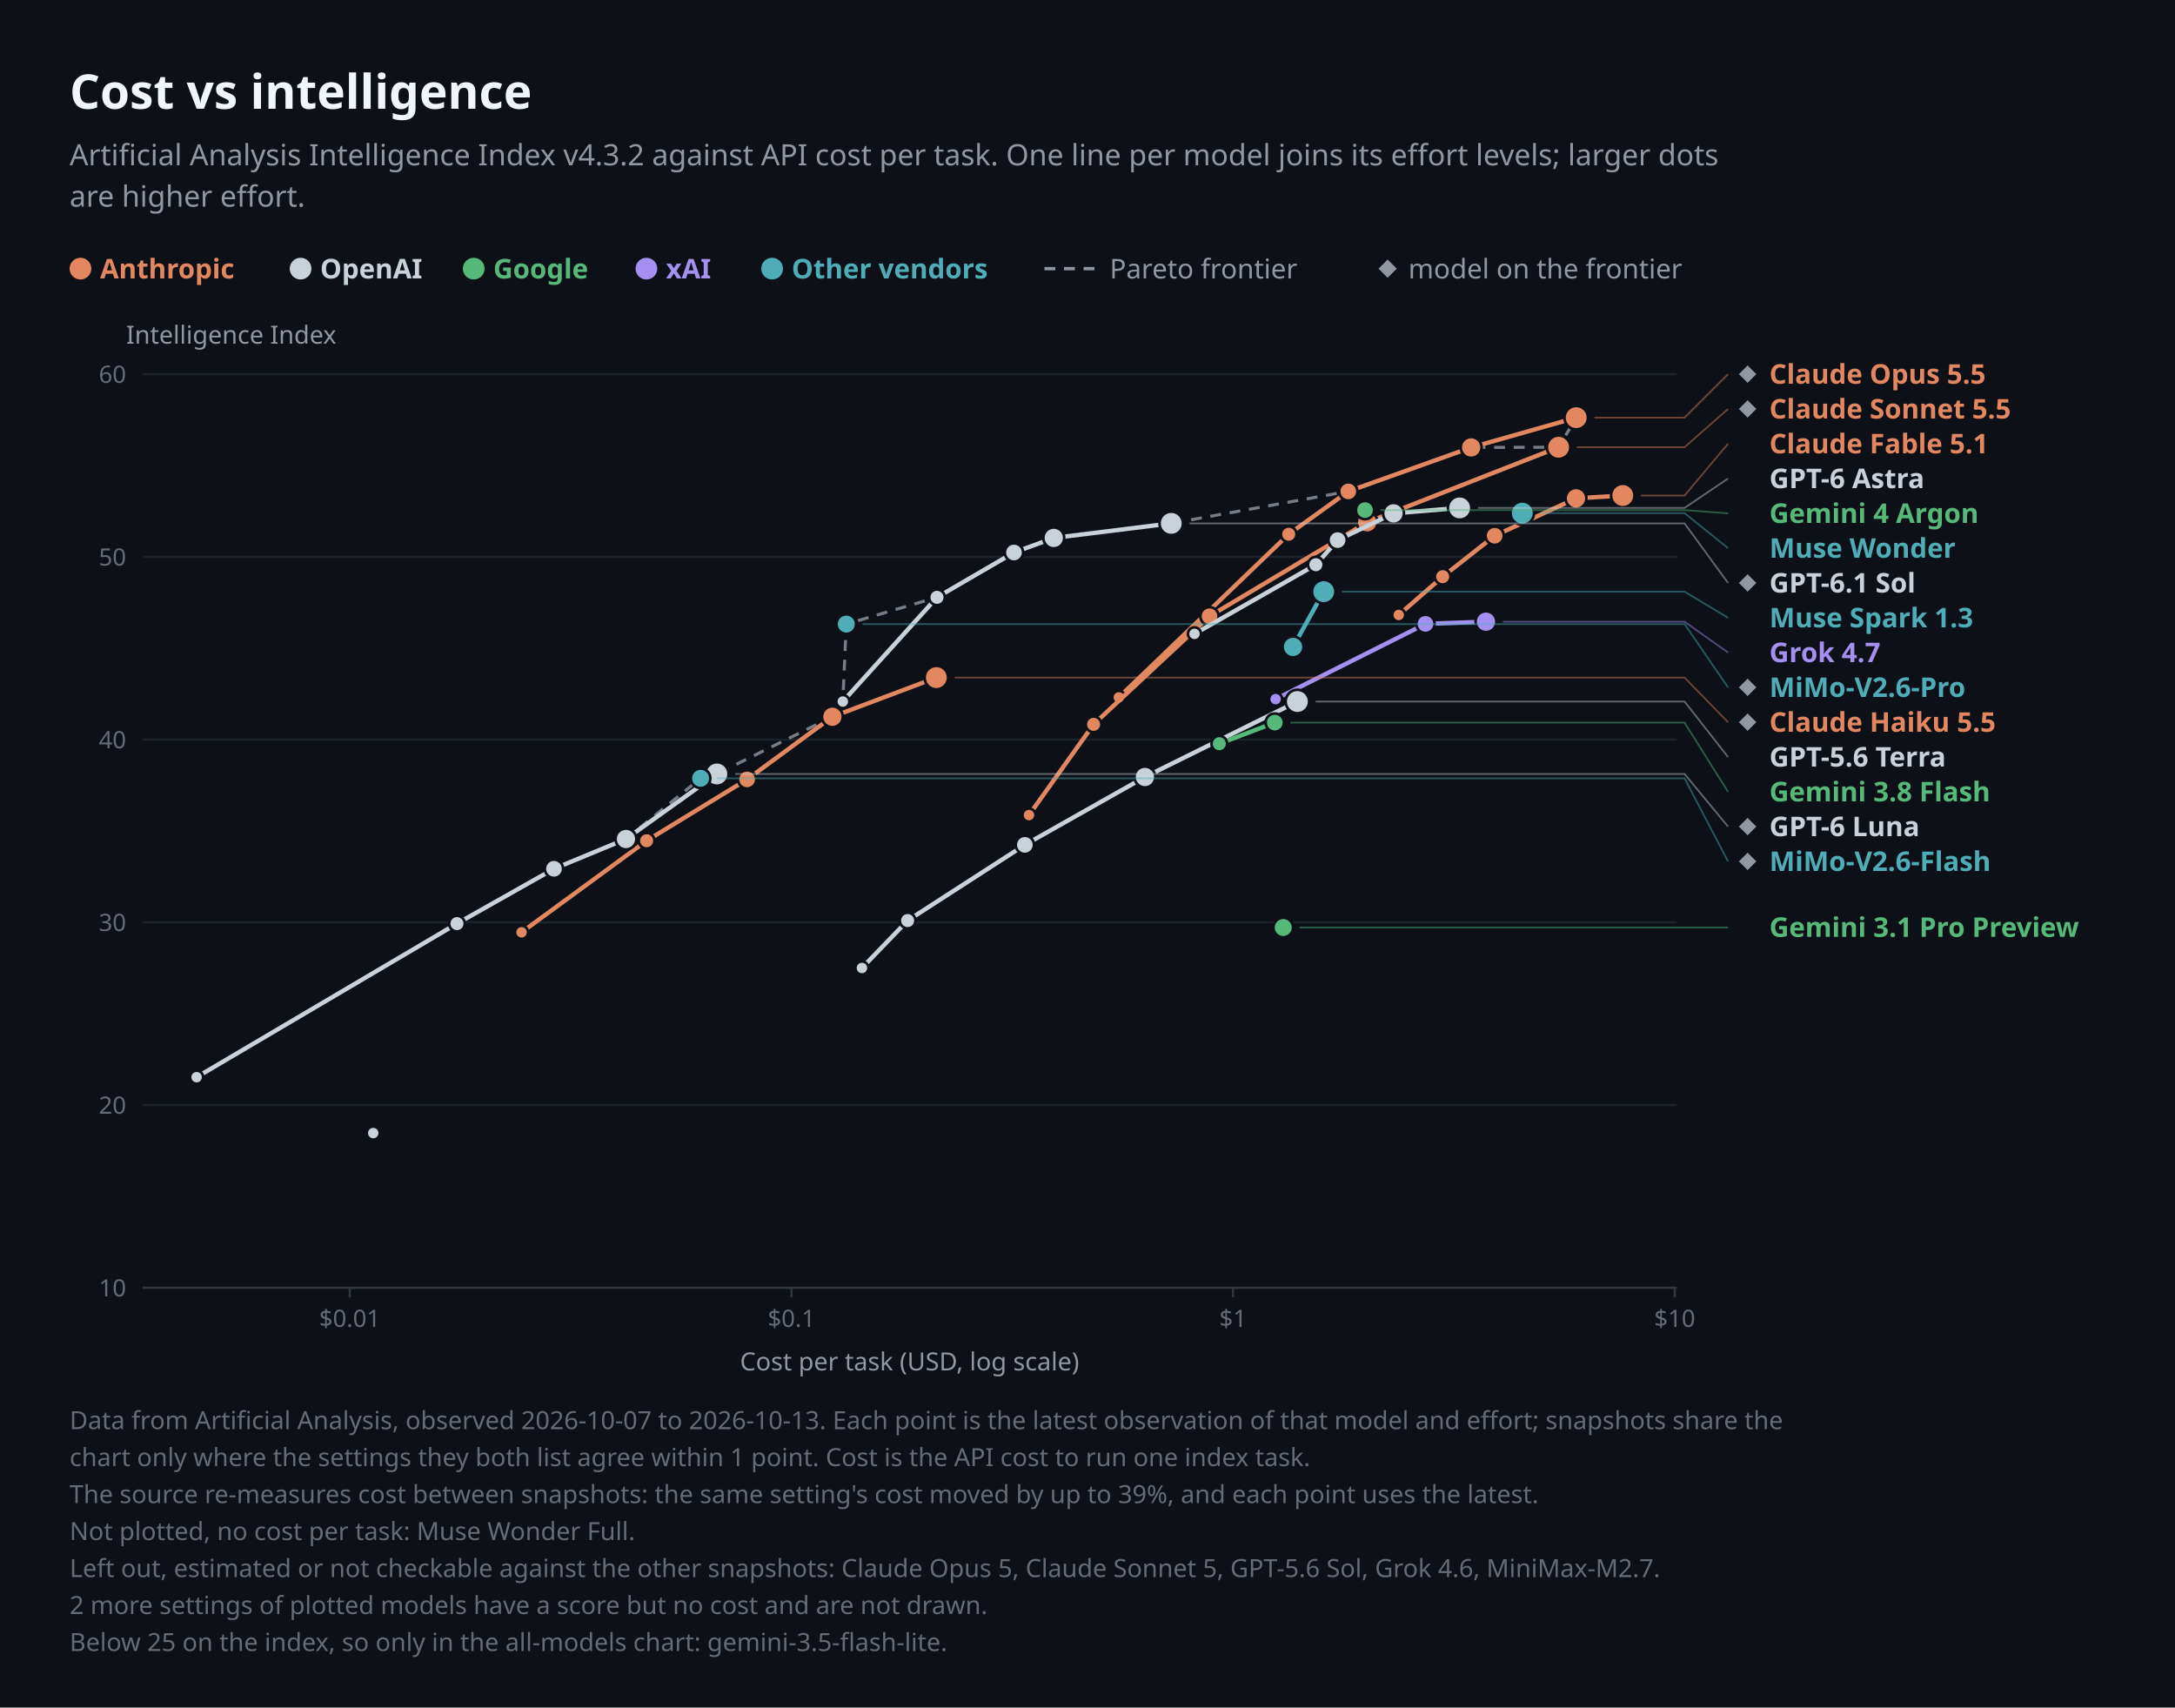
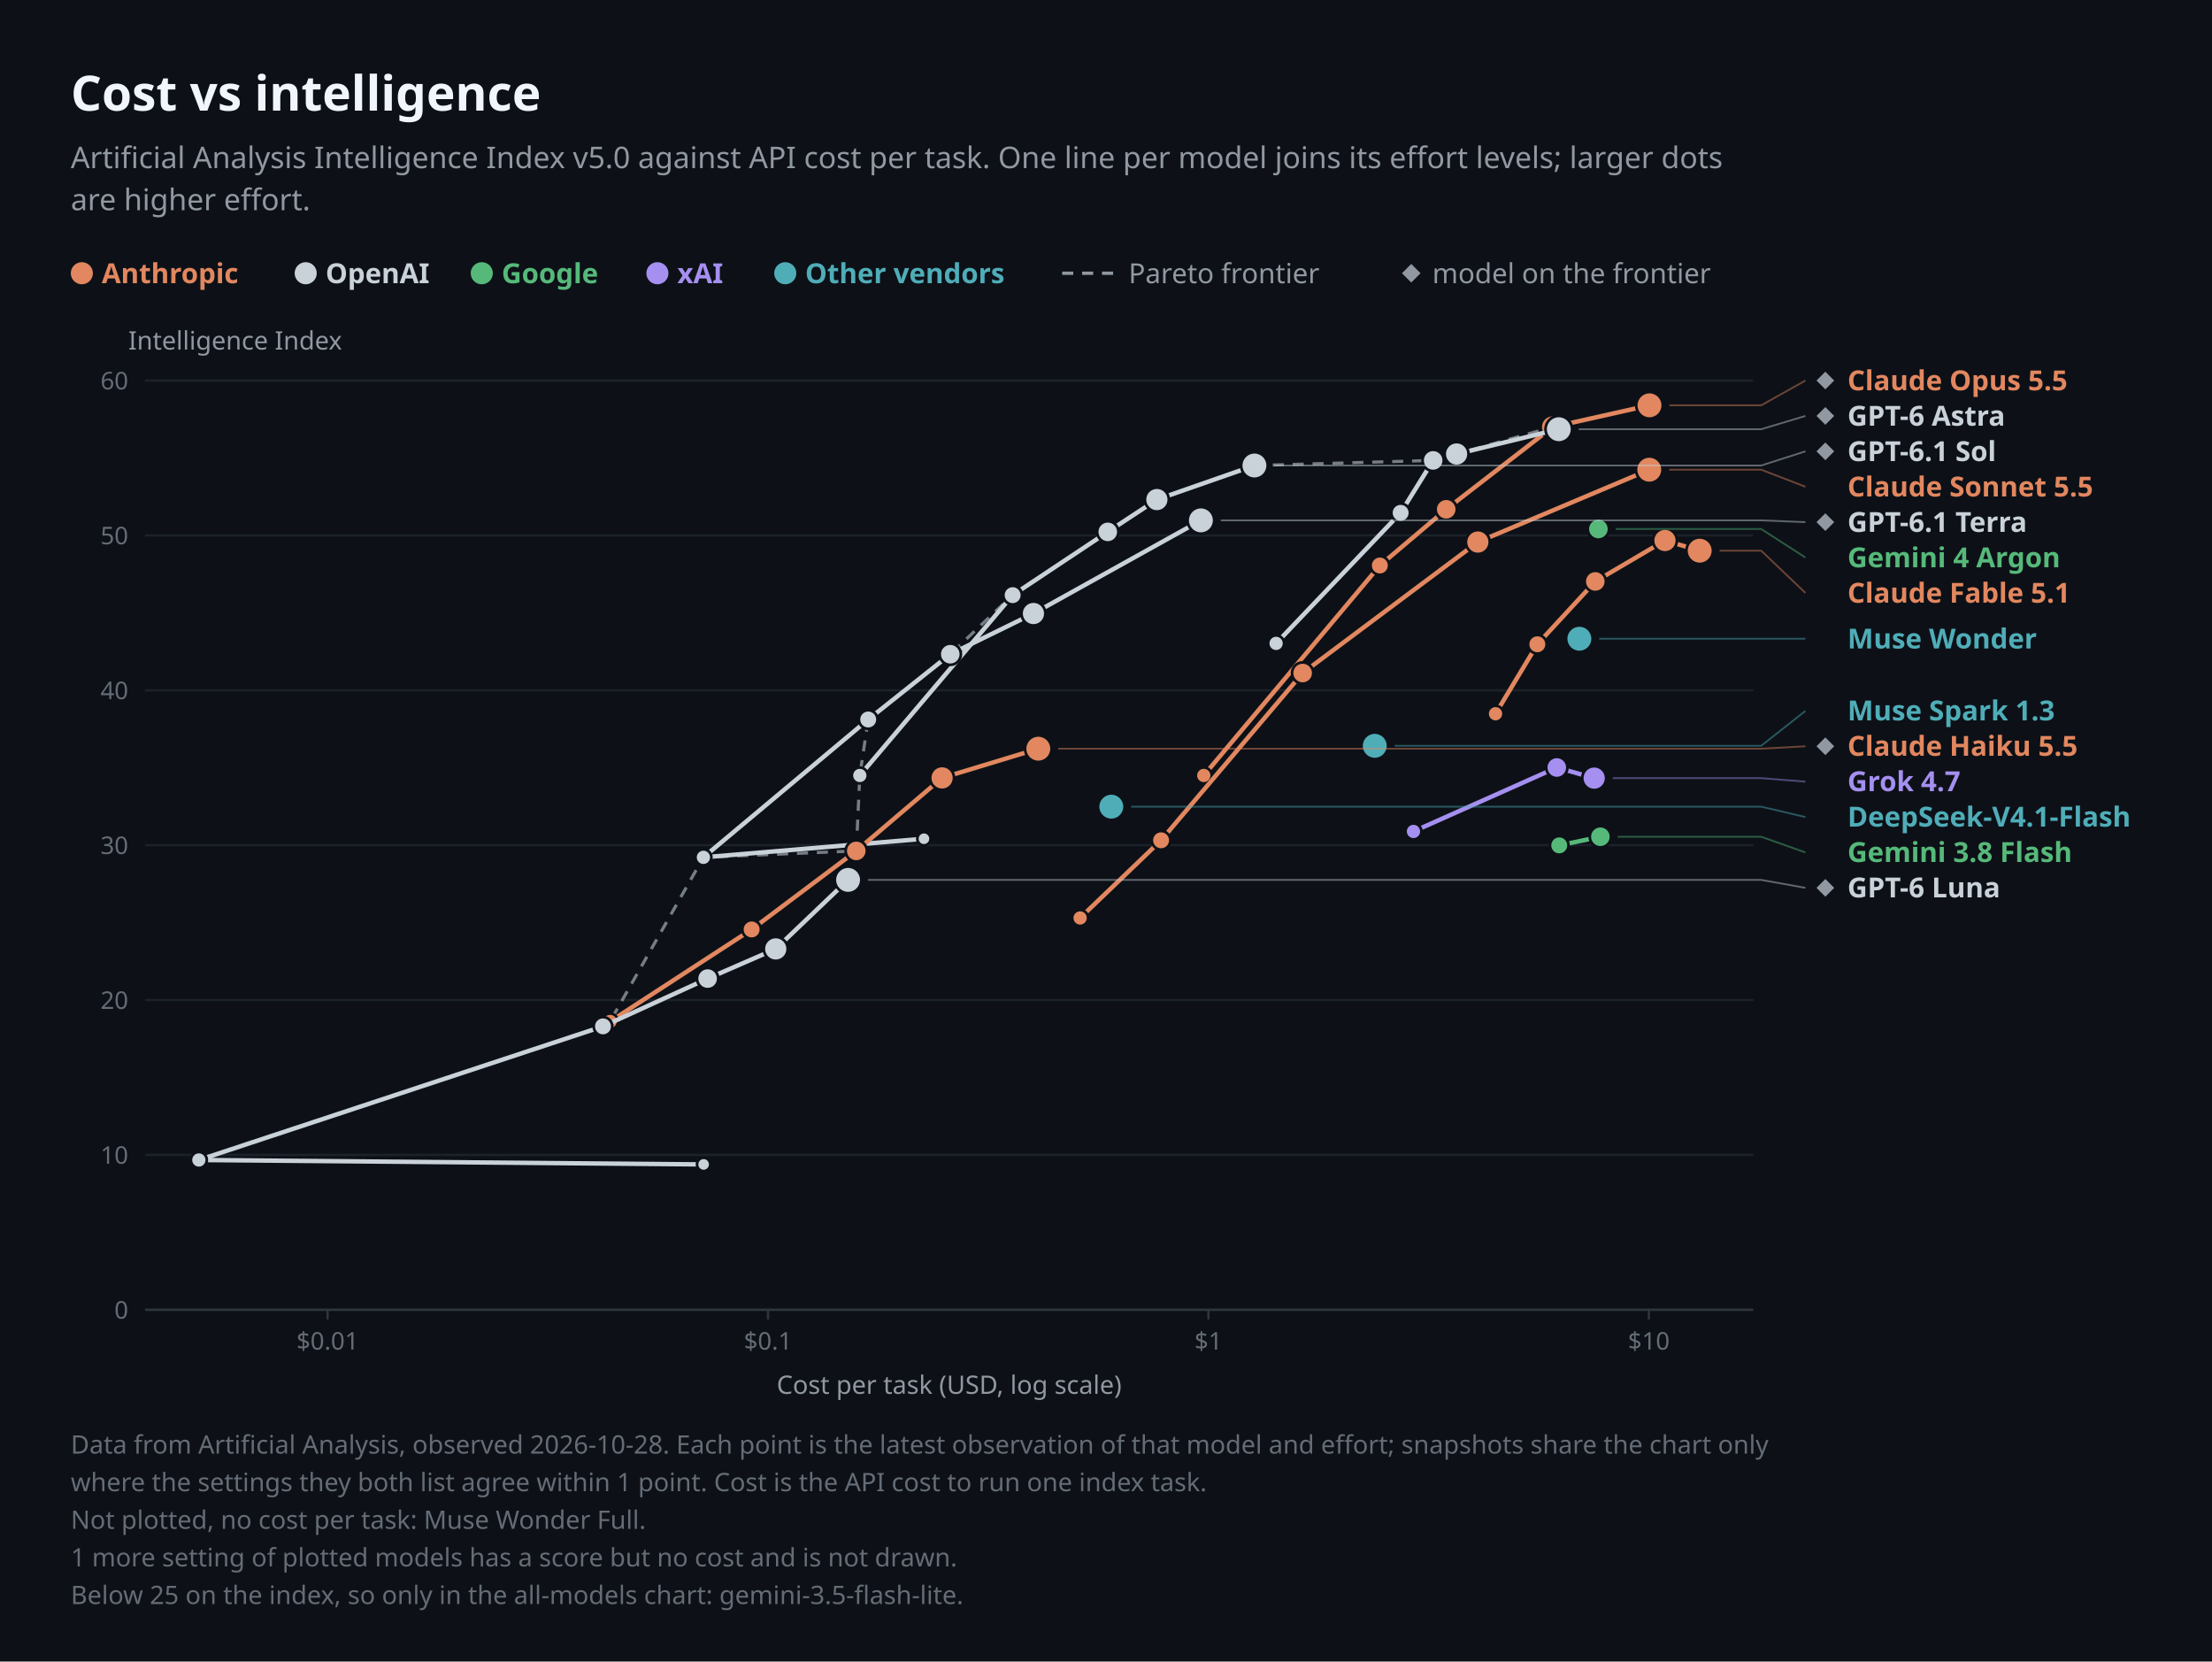
- <svg xmlns="http://www.w3.org/2000/svg" width="1000" height="785" viewBox="0 0 1000 785" font-family="-apple-system, BlinkMacSystemFont, 'Segoe UI', 'Noto Sans', Helvetica, Arial, sans-serif" role="img">
+ <svg xmlns="http://www.w3.org/2000/svg" width="1000" height="751" viewBox="0 0 1000 751" font-family="-apple-system, BlinkMacSystemFont, 'Segoe UI', 'Noto Sans', Helvetica, Arial, sans-serif" role="img">
  <rect width="100%" height="100%" fill="#0d1117" />
  <text x="32.0" y="50.0" font-size="22.0" font-weight="600" fill="#f0f6fc" text-anchor="start">Cost vs intelligence</text>
-   <text x="32.0" y="76.0" font-size="13.5" font-weight="400" fill="#9198a1" text-anchor="start">Artificial Analysis Intelligence Index v4.3.2 against API cost per task. One line per model joins its effort levels; larger dots</text>
+   <text x="32.0" y="76.0" font-size="13.5" font-weight="400" fill="#9198a1" text-anchor="start">Artificial Analysis Intelligence Index v5.0 against API cost per task. One line per model joins its effort levels; larger dots</text>
  <text x="32.0" y="95.0" font-size="13.5" font-weight="400" fill="#9198a1" text-anchor="start">are higher effort.</text>
  <circle cx="37.0" cy="123.5" r="5.0" fill="#e2875f" />
  <text x="46.0" y="128.0" font-size="12.5" font-weight="600" fill="#e2875f" text-anchor="start">Anthropic</text>
  <circle cx="138.2" cy="123.5" r="5.0" fill="#c9d1d9" />
  <text x="147.2" y="128.0" font-size="12.5" font-weight="600" fill="#c9d1d9" text-anchor="start">OpenAI</text>
  <circle cx="217.8" cy="123.5" r="5.0" fill="#56b97a" />
  <text x="226.8" y="128.0" font-size="12.5" font-weight="600" fill="#56b97a" text-anchor="start">Google</text>
  <circle cx="297.2" cy="123.5" r="5.0" fill="#a58ff0" />
  <text x="306.2" y="128.0" font-size="12.5" font-weight="600" fill="#a58ff0" text-anchor="start">xAI</text>
  <circle cx="355.0" cy="123.5" r="5.0" fill="#4fadb8" />
  <text x="364.0" y="128.0" font-size="12.5" font-weight="600" fill="#4fadb8" text-anchor="start">Other vendors</text>
  <line x1="480.2" y1="123.5" x2="504.2" y2="123.5" stroke="#9198a1" stroke-width="1.5" stroke-dasharray="5 4" />
  <text x="510.2" y="128.0" font-size="12.5" font-weight="400" fill="#9198a1" text-anchor="start">Pareto frontier</text>
  <path d="M638.0,119.3 L642.2,123.5 L638.0,127.7 L633.8,123.5 Z" fill="#9198a1" />
  <text x="647.5" y="128.0" font-size="12.5" font-weight="400" fill="#9198a1" text-anchor="start">model on the frontier</text>
  <text x="58.0" y="158.0" font-size="11.5" font-weight="400" fill="#9198a1" text-anchor="start">Intelligence Index</text>
-   <line x1="66.0" y1="592.0" x2="770.5" y2="592.0" stroke="#1c222a" stroke-width="1" stroke-linecap="round" />
-   <text x="58.0" y="596.0" font-size="11.0" font-weight="400" fill="#656c76" text-anchor="end">10</text>
-   <line x1="66.0" y1="508.0" x2="770.5" y2="508.0" stroke="#1c222a" stroke-width="1" stroke-linecap="round" />
-   <text x="58.0" y="512.0" font-size="11.0" font-weight="400" fill="#656c76" text-anchor="end">20</text>
-   <line x1="66.0" y1="424.0" x2="770.5" y2="424.0" stroke="#1c222a" stroke-width="1" stroke-linecap="round" />
-   <text x="58.0" y="428.0" font-size="11.0" font-weight="400" fill="#656c76" text-anchor="end">30</text>
-   <line x1="66.0" y1="340.0" x2="770.5" y2="340.0" stroke="#1c222a" stroke-width="1" stroke-linecap="round" />
-   <text x="58.0" y="344.0" font-size="11.0" font-weight="400" fill="#656c76" text-anchor="end">40</text>
-   <line x1="66.0" y1="256.0" x2="770.5" y2="256.0" stroke="#1c222a" stroke-width="1" stroke-linecap="round" />
-   <text x="58.0" y="260.0" font-size="11.0" font-weight="400" fill="#656c76" text-anchor="end">50</text>
-   <line x1="66.0" y1="172.0" x2="770.5" y2="172.0" stroke="#1c222a" stroke-width="1" stroke-linecap="round" />
+   <line x1="66.0" y1="592.0" x2="792.2" y2="592.0" stroke="#1c222a" stroke-width="1" stroke-linecap="round" />
+   <text x="58.0" y="596.0" font-size="11.0" font-weight="400" fill="#656c76" text-anchor="end">0</text>
+   <line x1="66.0" y1="522.0" x2="792.2" y2="522.0" stroke="#1c222a" stroke-width="1" stroke-linecap="round" />
+   <text x="58.0" y="526.0" font-size="11.0" font-weight="400" fill="#656c76" text-anchor="end">10</text>
+   <line x1="66.0" y1="452.0" x2="792.2" y2="452.0" stroke="#1c222a" stroke-width="1" stroke-linecap="round" />
+   <text x="58.0" y="456.0" font-size="11.0" font-weight="400" fill="#656c76" text-anchor="end">20</text>
+   <line x1="66.0" y1="382.0" x2="792.2" y2="382.0" stroke="#1c222a" stroke-width="1" stroke-linecap="round" />
+   <text x="58.0" y="386.0" font-size="11.0" font-weight="400" fill="#656c76" text-anchor="end">30</text>
+   <line x1="66.0" y1="312.0" x2="792.2" y2="312.0" stroke="#1c222a" stroke-width="1" stroke-linecap="round" />
+   <text x="58.0" y="316.0" font-size="11.0" font-weight="400" fill="#656c76" text-anchor="end">40</text>
+   <line x1="66.0" y1="242.0" x2="792.2" y2="242.0" stroke="#1c222a" stroke-width="1" stroke-linecap="round" />
+   <text x="58.0" y="246.0" font-size="11.0" font-weight="400" fill="#656c76" text-anchor="end">50</text>
+   <line x1="66.0" y1="172.0" x2="792.2" y2="172.0" stroke="#1c222a" stroke-width="1" stroke-linecap="round" />
  <text x="58.0" y="176.0" font-size="11.0" font-weight="400" fill="#656c76" text-anchor="end">60</text>
-   <line x1="66.0" y1="592.0" x2="770.5" y2="592.0" stroke="#30363d" stroke-width="1" stroke-linecap="round" />
-   <line x1="160.8" y1="592.0" x2="160.8" y2="596.0" stroke="#30363d" stroke-width="1" stroke-linecap="round" />
-   <text x="160.8" y="610.0" font-size="11.0" font-weight="400" fill="#656c76" text-anchor="middle">$0.01</text>
-   <line x1="363.9" y1="592.0" x2="363.9" y2="596.0" stroke="#30363d" stroke-width="1" stroke-linecap="round" />
-   <text x="363.9" y="610.0" font-size="11.0" font-weight="400" fill="#656c76" text-anchor="middle">$0.1</text>
-   <line x1="566.9" y1="592.0" x2="566.9" y2="596.0" stroke="#30363d" stroke-width="1" stroke-linecap="round" />
-   <text x="566.9" y="610.0" font-size="11.0" font-weight="400" fill="#656c76" text-anchor="middle">$1</text>
-   <line x1="770.0" y1="592.0" x2="770.0" y2="596.0" stroke="#30363d" stroke-width="1" stroke-linecap="round" />
-   <text x="770.0" y="610.0" font-size="11.0" font-weight="400" fill="#656c76" text-anchor="middle">$10</text>
-   <text x="418.2" y="630.0" font-size="11.5" font-weight="400" fill="#9198a1" text-anchor="middle">Cost per task (USD, log scale)</text>
-   <path d="M90.4,495.2 L210.1,424.6 L254.7,399.4 L287.8,385.7 L322.1,357.8 L329.6,355.8 L382.7,329.5 L387.5,322.5 L389.1,286.9 L430.8,274.6 L466.2,254.0 L484.5,247.3 L538.5,240.6 L619.9,225.9 L676.4,205.7 L716.6,205.6 L724.7,192.0" fill="none" stroke="#9198a1" stroke-width="1.4" stroke-dasharray="5 4" stroke-opacity="0.8" />
-   <path d="M514.4,320.6 L592.5,245.6 L619.9,225.9 L676.4,205.7 L724.7,192.0" fill="none" stroke="#e2875f" stroke-width="2.0" stroke-linejoin="round" stroke-linecap="round" />
-   <circle cx="514.4" cy="320.6" r="3.0" fill="#e2875f" stroke="#0d1117" stroke-width="1.2" />
-   <circle cx="592.5" cy="245.6" r="3.6" fill="#e2875f" stroke="#0d1117" stroke-width="1.2" />
-   <circle cx="619.9" cy="225.9" r="4.2" fill="#e2875f" stroke="#0d1117" stroke-width="1.2" />
-   <circle cx="676.4" cy="205.7" r="4.8" fill="#e2875f" stroke="#0d1117" stroke-width="1.2" />
-   <circle cx="724.7" cy="192.0" r="5.4" fill="#e2875f" stroke="#0d1117" stroke-width="1.2" />
-   <path d="M473.1,374.7 L502.8,333.0 L556.1,283.3 L628.6,240.1 L716.6,205.6" fill="none" stroke="#e2875f" stroke-width="2.0" stroke-linejoin="round" stroke-linecap="round" />
-   <circle cx="473.1" cy="374.7" r="3.0" fill="#e2875f" stroke="#0d1117" stroke-width="1.2" />
-   <circle cx="502.8" cy="333.0" r="3.6" fill="#e2875f" stroke="#0d1117" stroke-width="1.2" />
-   <circle cx="556.1" cy="283.3" r="4.2" fill="#e2875f" stroke="#0d1117" stroke-width="1.2" />
-   <circle cx="628.6" cy="240.1" r="4.8" fill="#e2875f" stroke="#0d1117" stroke-width="1.2" />
-   <circle cx="716.6" cy="205.6" r="5.4" fill="#e2875f" stroke="#0d1117" stroke-width="1.2" />
-   <path d="M643.1,282.7 L663.3,265.1 L687.2,246.3 L724.6,229.1 L746.1,227.8" fill="none" stroke="#e2875f" stroke-width="2.0" stroke-linejoin="round" stroke-linecap="round" />
-   <circle cx="643.1" cy="282.7" r="3.0" fill="#e2875f" stroke="#0d1117" stroke-width="1.2" />
-   <circle cx="663.3" cy="265.1" r="3.6" fill="#e2875f" stroke="#0d1117" stroke-width="1.2" />
-   <circle cx="687.2" cy="246.3" r="4.2" fill="#e2875f" stroke="#0d1117" stroke-width="1.2" />
-   <circle cx="724.6" cy="229.1" r="4.8" fill="#e2875f" stroke="#0d1117" stroke-width="1.2" />
-   <circle cx="746.1" cy="227.8" r="5.4" fill="#e2875f" stroke="#0d1117" stroke-width="1.2" />
-   <path d="M549.2,291.4 L605.0,259.6 L615.0,248.3 L640.7,236.0 L671.1,233.5" fill="none" stroke="#c9d1d9" stroke-width="2.0" stroke-linejoin="round" stroke-linecap="round" />
-   <circle cx="549.2" cy="291.4" r="3.0" fill="#c9d1d9" stroke="#0d1117" stroke-width="1.2" />
-   <circle cx="605.0" cy="259.6" r="3.6" fill="#c9d1d9" stroke="#0d1117" stroke-width="1.2" />
-   <circle cx="615.0" cy="248.3" r="4.2" fill="#c9d1d9" stroke="#0d1117" stroke-width="1.2" />
-   <circle cx="640.7" cy="236.0" r="4.8" fill="#c9d1d9" stroke="#0d1117" stroke-width="1.2" />
-   <circle cx="671.1" cy="233.5" r="5.4" fill="#c9d1d9" stroke="#0d1117" stroke-width="1.2" />
-   <circle cx="627.6" cy="234.5" r="4.2" fill="#56b97a" stroke="#0d1117" stroke-width="1.2" />
-   <circle cx="699.9" cy="235.9" r="5.4" fill="#4fadb8" stroke="#0d1117" stroke-width="1.2" />
-   <path d="M387.5,322.5 L430.8,274.6 L466.2,254.0 L484.5,247.3 L538.5,240.6" fill="none" stroke="#c9d1d9" stroke-width="2.0" stroke-linejoin="round" stroke-linecap="round" />
-   <circle cx="387.5" cy="322.5" r="3.0" fill="#c9d1d9" stroke="#0d1117" stroke-width="1.2" />
-   <circle cx="430.8" cy="274.6" r="3.6" fill="#c9d1d9" stroke="#0d1117" stroke-width="1.2" />
-   <circle cx="466.2" cy="254.0" r="4.2" fill="#c9d1d9" stroke="#0d1117" stroke-width="1.2" />
-   <circle cx="484.5" cy="247.3" r="4.8" fill="#c9d1d9" stroke="#0d1117" stroke-width="1.2" />
-   <circle cx="538.5" cy="240.6" r="5.4" fill="#c9d1d9" stroke="#0d1117" stroke-width="1.2" />
-   <path d="M594.5,297.4 L608.6,272.0" fill="none" stroke="#4fadb8" stroke-width="2.0" stroke-linejoin="round" stroke-linecap="round" />
-   <circle cx="594.5" cy="297.4" r="4.8" fill="#4fadb8" stroke="#0d1117" stroke-width="1.2" />
-   <circle cx="608.6" cy="272.0" r="5.4" fill="#4fadb8" stroke="#0d1117" stroke-width="1.2" />
-   <path d="M586.5,321.4 L655.4,286.8 L683.2,285.8" fill="none" stroke="#a58ff0" stroke-width="2.0" stroke-linejoin="round" stroke-linecap="round" />
-   <circle cx="586.5" cy="321.4" r="3.0" fill="#a58ff0" stroke="#0d1117" stroke-width="1.2" />
-   <circle cx="655.4" cy="286.8" r="4.2" fill="#a58ff0" stroke="#0d1117" stroke-width="1.2" />
-   <circle cx="683.2" cy="285.8" r="4.8" fill="#a58ff0" stroke="#0d1117" stroke-width="1.2" />
-   <circle cx="389.1" cy="286.9" r="4.5" fill="#4fadb8" stroke="#0d1117" stroke-width="1.2" />
-   <path d="M239.8,428.6 L297.3,386.5 L343.5,358.3 L382.7,329.5 L430.5,311.5" fill="none" stroke="#e2875f" stroke-width="2.0" stroke-linejoin="round" stroke-linecap="round" />
-   <circle cx="239.8" cy="428.6" r="3.0" fill="#e2875f" stroke="#0d1117" stroke-width="1.2" />
-   <circle cx="297.3" cy="386.5" r="3.6" fill="#e2875f" stroke="#0d1117" stroke-width="1.2" />
-   <circle cx="343.5" cy="358.3" r="4.2" fill="#e2875f" stroke="#0d1117" stroke-width="1.2" />
-   <circle cx="382.7" cy="329.5" r="4.8" fill="#e2875f" stroke="#0d1117" stroke-width="1.2" />
-   <circle cx="430.5" cy="311.5" r="5.4" fill="#e2875f" stroke="#0d1117" stroke-width="1.2" />
-   <path d="M396.3,445.0 L417.3,423.2 L471.2,388.4 L526.4,357.2 L596.5,322.5" fill="none" stroke="#c9d1d9" stroke-width="2.0" stroke-linejoin="round" stroke-linecap="round" />
-   <circle cx="396.3" cy="445.0" r="3.0" fill="#c9d1d9" stroke="#0d1117" stroke-width="1.2" />
-   <circle cx="417.3" cy="423.2" r="3.6" fill="#c9d1d9" stroke="#0d1117" stroke-width="1.2" />
-   <circle cx="471.2" cy="388.4" r="4.2" fill="#c9d1d9" stroke="#0d1117" stroke-width="1.2" />
-   <circle cx="526.4" cy="357.2" r="4.8" fill="#c9d1d9" stroke="#0d1117" stroke-width="1.2" />
-   <circle cx="596.5" cy="322.5" r="5.4" fill="#c9d1d9" stroke="#0d1117" stroke-width="1.2" />
-   <path d="M560.6,341.9 L586.1,332.2" fill="none" stroke="#56b97a" stroke-width="2.0" stroke-linejoin="round" stroke-linecap="round" />
-   <circle cx="560.6" cy="341.9" r="3.6" fill="#56b97a" stroke="#0d1117" stroke-width="1.2" />
-   <circle cx="586.1" cy="332.2" r="4.2" fill="#56b97a" stroke="#0d1117" stroke-width="1.2" />
-   <path d="M90.4,495.2 L210.1,424.6 L254.7,399.4 L287.8,385.7 L329.6,355.8" fill="none" stroke="#c9d1d9" stroke-width="2.0" stroke-linejoin="round" stroke-linecap="round" />
-   <circle cx="171.6" cy="520.9" r="3.0" fill="#c9d1d9" stroke="#0d1117" stroke-width="1.2" />
-   <circle cx="90.4" cy="495.2" r="3.0" fill="#c9d1d9" stroke="#0d1117" stroke-width="1.2" />
-   <circle cx="210.1" cy="424.6" r="3.6" fill="#c9d1d9" stroke="#0d1117" stroke-width="1.2" />
-   <circle cx="254.7" cy="399.4" r="4.2" fill="#c9d1d9" stroke="#0d1117" stroke-width="1.2" />
-   <circle cx="287.8" cy="385.7" r="4.8" fill="#c9d1d9" stroke="#0d1117" stroke-width="1.2" />
-   <circle cx="329.6" cy="355.8" r="5.4" fill="#c9d1d9" stroke="#0d1117" stroke-width="1.2" />
-   <circle cx="322.1" cy="357.8" r="4.5" fill="#4fadb8" stroke="#0d1117" stroke-width="1.2" />
-   <circle cx="590.0" cy="426.4" r="4.5" fill="#56b97a" stroke="#0d1117" stroke-width="1.2" />
-   <path d="M733.1,192.0 L774.5,192.0 L794.5,172.0" fill="none" stroke="#e2875f" stroke-width="0.8" stroke-opacity="0.45" stroke-linejoin="round" />
-   <path d="M803.5,168.0 L807.5,172.0 L803.5,176.0 L799.5,172.0 Z" fill="#9198a1" />
-   <text x="813.5" y="176.4" font-size="12.5" font-weight="600" fill="#e2875f" text-anchor="start">Claude Opus 5.5</text>
-   <path d="M725.0,205.6 L774.5,205.6 L794.5,188.0" fill="none" stroke="#e2875f" stroke-width="0.8" stroke-opacity="0.45" stroke-linejoin="round" />
-   <path d="M803.5,184.0 L807.5,188.0 L803.5,192.0 L799.5,188.0 Z" fill="#9198a1" />
-   <text x="813.5" y="192.4" font-size="12.5" font-weight="600" fill="#e2875f" text-anchor="start">Claude Sonnet 5.5</text>
-   <path d="M754.5,227.8 L774.5,227.8 L794.5,204.0" fill="none" stroke="#e2875f" stroke-width="0.8" stroke-opacity="0.45" stroke-linejoin="round" />
-   <text x="813.5" y="208.4" font-size="12.5" font-weight="600" fill="#e2875f" text-anchor="start">Claude Fable 5.1</text>
-   <path d="M679.5,233.5 L774.5,233.5 L794.5,220.0" fill="none" stroke="#c9d1d9" stroke-width="0.8" stroke-opacity="0.45" stroke-linejoin="round" />
-   <text x="813.5" y="224.4" font-size="12.5" font-weight="600" fill="#c9d1d9" text-anchor="start">GPT-6 Astra</text>
-   <path d="M634.8,234.5 L774.5,234.5 L794.5,236.0" fill="none" stroke="#56b97a" stroke-width="0.8" stroke-opacity="0.45" stroke-linejoin="round" />
-   <text x="813.5" y="240.4" font-size="12.5" font-weight="600" fill="#56b97a" text-anchor="start">Gemini 4 Argon</text>
-   <path d="M708.3,235.9 L774.5,235.9 L794.5,252.0" fill="none" stroke="#4fadb8" stroke-width="0.8" stroke-opacity="0.45" stroke-linejoin="round" />
-   <text x="813.5" y="256.4" font-size="12.5" font-weight="600" fill="#4fadb8" text-anchor="start">Muse Wonder</text>
-   <path d="M546.9,240.6 L774.5,240.6 L794.5,268.0" fill="none" stroke="#c9d1d9" stroke-width="0.8" stroke-opacity="0.45" stroke-linejoin="round" />
-   <path d="M803.5,264.0 L807.5,268.0 L803.5,272.0 L799.5,268.0 Z" fill="#9198a1" />
-   <text x="813.5" y="272.4" font-size="12.5" font-weight="600" fill="#c9d1d9" text-anchor="start">GPT-6.1 Sol</text>
-   <path d="M617.0,272.0 L774.5,272.0 L794.5,284.0" fill="none" stroke="#4fadb8" stroke-width="0.8" stroke-opacity="0.45" stroke-linejoin="round" />
-   <text x="813.5" y="288.4" font-size="12.5" font-weight="600" fill="#4fadb8" text-anchor="start">Muse Spark 1.3</text>
-   <path d="M691.0,285.8 L774.5,285.8 L794.5,300.0" fill="none" stroke="#a58ff0" stroke-width="0.8" stroke-opacity="0.45" stroke-linejoin="round" />
-   <text x="813.5" y="304.4" font-size="12.5" font-weight="600" fill="#a58ff0" text-anchor="start">Grok 4.7</text>
-   <path d="M396.6,286.9 L774.5,286.9 L794.5,316.0" fill="none" stroke="#4fadb8" stroke-width="0.8" stroke-opacity="0.45" stroke-linejoin="round" />
-   <path d="M803.5,312.0 L807.5,316.0 L803.5,320.0 L799.5,316.0 Z" fill="#9198a1" />
-   <text x="813.5" y="320.4" font-size="12.5" font-weight="600" fill="#4fadb8" text-anchor="start">MiMo-V2.6-Pro</text>
-   <path d="M438.9,311.5 L774.5,311.5 L794.5,332.0" fill="none" stroke="#e2875f" stroke-width="0.8" stroke-opacity="0.45" stroke-linejoin="round" />
-   <path d="M803.5,328.0 L807.5,332.0 L803.5,336.0 L799.5,332.0 Z" fill="#9198a1" />
-   <text x="813.5" y="336.4" font-size="12.5" font-weight="600" fill="#e2875f" text-anchor="start">Claude Haiku 5.5</text>
-   <path d="M604.9,322.5 L774.5,322.5 L794.5,348.0" fill="none" stroke="#c9d1d9" stroke-width="0.8" stroke-opacity="0.45" stroke-linejoin="round" />
-   <text x="813.5" y="352.4" font-size="12.5" font-weight="600" fill="#c9d1d9" text-anchor="start">GPT-5.6 Terra</text>
-   <path d="M593.3,332.2 L774.5,332.2 L794.5,364.0" fill="none" stroke="#56b97a" stroke-width="0.8" stroke-opacity="0.45" stroke-linejoin="round" />
-   <text x="813.5" y="368.4" font-size="12.5" font-weight="600" fill="#56b97a" text-anchor="start">Gemini 3.8 Flash</text>
-   <path d="M338.0,355.8 L774.5,355.8 L794.5,380.0" fill="none" stroke="#c9d1d9" stroke-width="0.8" stroke-opacity="0.45" stroke-linejoin="round" />
-   <path d="M803.5,376.0 L807.5,380.0 L803.5,384.0 L799.5,380.0 Z" fill="#9198a1" />
-   <text x="813.5" y="384.4" font-size="12.5" font-weight="600" fill="#c9d1d9" text-anchor="start">GPT-6 Luna</text>
-   <path d="M329.6,357.8 L774.5,357.8 L794.5,396.0" fill="none" stroke="#4fadb8" stroke-width="0.8" stroke-opacity="0.45" stroke-linejoin="round" />
-   <path d="M803.5,392.0 L807.5,396.0 L803.5,400.0 L799.5,396.0 Z" fill="#9198a1" />
-   <text x="813.5" y="400.4" font-size="12.5" font-weight="600" fill="#4fadb8" text-anchor="start">MiMo-V2.6-Flash</text>
-   <path d="M597.5,426.4 L774.5,426.4 L794.5,426.4" fill="none" stroke="#56b97a" stroke-width="0.8" stroke-opacity="0.45" stroke-linejoin="round" />
-   <text x="813.5" y="430.7" font-size="12.5" font-weight="600" fill="#56b97a" text-anchor="start">Gemini 3.1 Pro Preview</text>
-   <text x="32.0" y="657.0" font-size="11.5" font-weight="400" fill="#656c76" text-anchor="start">Data from Artificial Analysis, observed 2026-10-07 to 2026-10-13. Each point is the latest observation of that model and effort; snapshots share the</text>
-   <text x="32.0" y="674.0" font-size="11.5" font-weight="400" fill="#656c76" text-anchor="start">chart only where the settings they both list agree within 1 point. Cost is the API cost to run one index task.</text>
-   <text x="32.0" y="691.0" font-size="11.5" font-weight="400" fill="#656c76" text-anchor="start">The source re-measures cost between snapshots: the same setting's cost moved by up to 39%, and each point uses the latest.</text>
-   <text x="32.0" y="708.0" font-size="11.5" font-weight="400" fill="#656c76" text-anchor="start">Not plotted, no cost per task: Muse Wonder Full.</text>
-   <text x="32.0" y="725.0" font-size="11.5" font-weight="400" fill="#656c76" text-anchor="start">Left out, estimated or not checkable against the other snapshots: Claude Opus 5, Claude Sonnet 5, GPT-5.6 Sol, Grok 4.6, MiniMax-M2.7.</text>
-   <text x="32.0" y="742.0" font-size="11.5" font-weight="400" fill="#656c76" text-anchor="start">2 more settings of plotted models have a score but no cost and are not drawn.</text>
-   <text x="32.0" y="759.0" font-size="11.5" font-weight="400" fill="#656c76" text-anchor="start">Below 25 on the index, so only in the all-models chart: gemini-3.5-flash-lite.</text>
+   <line x1="66.0" y1="592.0" x2="792.2" y2="592.0" stroke="#30363d" stroke-width="1" stroke-linecap="round" />
+   <line x1="148.1" y1="592.0" x2="148.1" y2="596.0" stroke="#30363d" stroke-width="1" stroke-linecap="round" />
+   <text x="148.1" y="610.0" font-size="11.0" font-weight="400" fill="#656c76" text-anchor="middle">$0.01</text>
+   <line x1="347.2" y1="592.0" x2="347.2" y2="596.0" stroke="#30363d" stroke-width="1" stroke-linecap="round" />
+   <text x="347.2" y="610.0" font-size="11.0" font-weight="400" fill="#656c76" text-anchor="middle">$0.1</text>
+   <line x1="546.3" y1="592.0" x2="546.3" y2="596.0" stroke="#30363d" stroke-width="1" stroke-linecap="round" />
+   <text x="546.3" y="610.0" font-size="11.0" font-weight="400" fill="#656c76" text-anchor="middle">$1</text>
+   <line x1="745.4" y1="592.0" x2="745.4" y2="596.0" stroke="#30363d" stroke-width="1" stroke-linecap="round" />
+   <text x="745.4" y="610.0" font-size="11.0" font-weight="400" fill="#656c76" text-anchor="middle">$10</text>
+   <text x="429.1" y="630.0" font-size="11.5" font-weight="400" fill="#9198a1" text-anchor="middle">Cost per task (USD, log scale)</text>
+   <path d="M89.9,524.3 L272.6,463.9 L275.8,461.7 L318.0,387.5 L387.1,384.6 L388.7,350.5 L392.5,325.2 L429.6,295.7 L457.8,269.0 L500.8,240.4 L523.0,225.8 L567.1,210.4 L647.9,208.1 L658.5,205.2 L701.9,193.0 L745.7,183.2" fill="none" stroke="#9198a1" stroke-width="1.4" stroke-dasharray="5 4" stroke-opacity="0.8" />
+   <path d="M544.2,350.5 L623.8,255.6 L653.8,230.2 L701.9,193.0 L745.7,183.2" fill="none" stroke="#e2875f" stroke-width="2.0" stroke-linejoin="round" stroke-linecap="round" />
+   <circle cx="544.2" cy="350.5" r="3.6" fill="#e2875f" stroke="#0d1117" stroke-width="1.2" />
+   <circle cx="623.8" cy="255.6" r="4.2" fill="#e2875f" stroke="#0d1117" stroke-width="1.2" />
+   <circle cx="653.8" cy="230.2" r="4.8" fill="#e2875f" stroke="#0d1117" stroke-width="1.2" />
+   <circle cx="701.9" cy="193.0" r="5.4" fill="#e2875f" stroke="#0d1117" stroke-width="1.2" />
+   <circle cx="745.7" cy="183.2" r="6.0" fill="#e2875f" stroke="#0d1117" stroke-width="1.2" />
+   <path d="M576.9,290.8 L633.2,231.8 L647.9,208.1 L658.5,205.2 L704.7,194.0" fill="none" stroke="#c9d1d9" stroke-width="2.0" stroke-linejoin="round" stroke-linecap="round" />
+   <circle cx="576.9" cy="290.8" r="3.6" fill="#c9d1d9" stroke="#0d1117" stroke-width="1.2" />
+   <circle cx="633.2" cy="231.8" r="4.2" fill="#c9d1d9" stroke="#0d1117" stroke-width="1.2" />
+   <circle cx="647.9" cy="208.1" r="4.8" fill="#c9d1d9" stroke="#0d1117" stroke-width="1.2" />
+   <circle cx="658.5" cy="205.2" r="5.4" fill="#c9d1d9" stroke="#0d1117" stroke-width="1.2" />
+   <circle cx="704.7" cy="194.0" r="6.0" fill="#c9d1d9" stroke="#0d1117" stroke-width="1.2" />
+   <path d="M388.7,350.5 L457.8,269.0 L500.8,240.4 L523.0,225.8 L567.1,210.4" fill="none" stroke="#c9d1d9" stroke-width="2.0" stroke-linejoin="round" stroke-linecap="round" />
+   <circle cx="388.7" cy="350.5" r="3.6" fill="#c9d1d9" stroke="#0d1117" stroke-width="1.2" />
+   <circle cx="457.8" cy="269.0" r="4.2" fill="#c9d1d9" stroke="#0d1117" stroke-width="1.2" />
+   <circle cx="500.8" cy="240.4" r="4.8" fill="#c9d1d9" stroke="#0d1117" stroke-width="1.2" />
+   <circle cx="523.0" cy="225.8" r="5.4" fill="#c9d1d9" stroke="#0d1117" stroke-width="1.2" />
+   <circle cx="567.1" cy="210.4" r="6.0" fill="#c9d1d9" stroke="#0d1117" stroke-width="1.2" />
+   <path d="M488.3,414.9 L524.9,379.8 L588.9,304.2 L668.1,245.0 L745.6,212.3" fill="none" stroke="#e2875f" stroke-width="2.0" stroke-linejoin="round" stroke-linecap="round" />
+   <circle cx="488.3" cy="414.9" r="3.6" fill="#e2875f" stroke="#0d1117" stroke-width="1.2" />
+   <circle cx="524.9" cy="379.8" r="4.2" fill="#e2875f" stroke="#0d1117" stroke-width="1.2" />
+   <circle cx="588.9" cy="304.2" r="4.8" fill="#e2875f" stroke="#0d1117" stroke-width="1.2" />
+   <circle cx="668.1" cy="245.0" r="5.4" fill="#e2875f" stroke="#0d1117" stroke-width="1.2" />
+   <circle cx="745.6" cy="212.3" r="6.0" fill="#e2875f" stroke="#0d1117" stroke-width="1.2" />
+   <path d="M417.7,379.1 L318.0,387.5 L392.5,325.2 L429.6,295.7 L467.2,277.3 L542.9,235.2" fill="none" stroke="#c9d1d9" stroke-width="2.0" stroke-linejoin="round" stroke-linecap="round" />
+   <circle cx="417.7" cy="379.1" r="3.0" fill="#c9d1d9" stroke="#0d1117" stroke-width="1.2" />
+   <circle cx="318.0" cy="387.5" r="3.6" fill="#c9d1d9" stroke="#0d1117" stroke-width="1.2" />
+   <circle cx="392.5" cy="325.2" r="4.2" fill="#c9d1d9" stroke="#0d1117" stroke-width="1.2" />
+   <circle cx="429.6" cy="295.7" r="4.8" fill="#c9d1d9" stroke="#0d1117" stroke-width="1.2" />
+   <circle cx="467.2" cy="277.3" r="5.4" fill="#c9d1d9" stroke="#0d1117" stroke-width="1.2" />
+   <circle cx="542.9" cy="235.2" r="6.0" fill="#c9d1d9" stroke="#0d1117" stroke-width="1.2" />
+   <circle cx="722.6" cy="239.1" r="4.8" fill="#56b97a" stroke="#0d1117" stroke-width="1.2" />
+   <path d="M676.1,322.6 L695.0,291.2 L721.2,262.8 L752.7,244.3 L768.4,248.9" fill="none" stroke="#e2875f" stroke-width="2.0" stroke-linejoin="round" stroke-linecap="round" />
+   <circle cx="676.1" cy="322.6" r="3.6" fill="#e2875f" stroke="#0d1117" stroke-width="1.2" />
+   <circle cx="695.0" cy="291.2" r="4.2" fill="#e2875f" stroke="#0d1117" stroke-width="1.2" />
+   <circle cx="721.2" cy="262.8" r="4.8" fill="#e2875f" stroke="#0d1117" stroke-width="1.2" />
+   <circle cx="752.7" cy="244.3" r="5.4" fill="#e2875f" stroke="#0d1117" stroke-width="1.2" />
+   <circle cx="768.4" cy="248.9" r="6.0" fill="#e2875f" stroke="#0d1117" stroke-width="1.2" />
+   <circle cx="714.0" cy="288.7" r="6.0" fill="#4fadb8" stroke="#0d1117" stroke-width="1.2" />
+   <circle cx="621.5" cy="337.1" r="6.0" fill="#4fadb8" stroke="#0d1117" stroke-width="1.2" />
+   <path d="M275.8,461.7 L339.8,420.1 L387.1,384.6 L425.9,351.6 L469.4,338.4" fill="none" stroke="#e2875f" stroke-width="2.0" stroke-linejoin="round" stroke-linecap="round" />
+   <circle cx="275.8" cy="461.7" r="3.6" fill="#e2875f" stroke="#0d1117" stroke-width="1.2" />
+   <circle cx="339.8" cy="420.1" r="4.2" fill="#e2875f" stroke="#0d1117" stroke-width="1.2" />
+   <circle cx="387.1" cy="384.6" r="4.8" fill="#e2875f" stroke="#0d1117" stroke-width="1.2" />
+   <circle cx="425.9" cy="351.6" r="5.4" fill="#e2875f" stroke="#0d1117" stroke-width="1.2" />
+   <circle cx="469.4" cy="338.4" r="6.0" fill="#e2875f" stroke="#0d1117" stroke-width="1.2" />
+   <path d="M639.0,375.8 L703.8,346.9 L720.7,351.7" fill="none" stroke="#a58ff0" stroke-width="2.0" stroke-linejoin="round" stroke-linecap="round" />
+   <circle cx="639.0" cy="375.8" r="3.6" fill="#a58ff0" stroke="#0d1117" stroke-width="1.2" />
+   <circle cx="703.8" cy="346.9" r="4.8" fill="#a58ff0" stroke="#0d1117" stroke-width="1.2" />
+   <circle cx="720.7" cy="351.7" r="5.4" fill="#a58ff0" stroke="#0d1117" stroke-width="1.2" />
+   <circle cx="502.4" cy="364.6" r="6.0" fill="#4fadb8" stroke="#0d1117" stroke-width="1.2" />
+   <path d="M704.9,382.1 L723.5,378.2" fill="none" stroke="#56b97a" stroke-width="2.0" stroke-linejoin="round" stroke-linecap="round" />
+   <circle cx="704.9" cy="382.1" r="4.2" fill="#56b97a" stroke="#0d1117" stroke-width="1.2" />
+   <circle cx="723.5" cy="378.2" r="4.8" fill="#56b97a" stroke="#0d1117" stroke-width="1.2" />
+   <path d="M318.1,526.3 L89.9,524.3 L272.6,463.9 L319.9,442.3 L350.7,428.9 L383.4,397.7" fill="none" stroke="#c9d1d9" stroke-width="2.0" stroke-linejoin="round" stroke-linecap="round" />
+   <circle cx="318.1" cy="526.3" r="3.0" fill="#c9d1d9" stroke="#0d1117" stroke-width="1.2" />
+   <circle cx="89.9" cy="524.3" r="3.6" fill="#c9d1d9" stroke="#0d1117" stroke-width="1.2" />
+   <circle cx="272.6" cy="463.9" r="4.2" fill="#c9d1d9" stroke="#0d1117" stroke-width="1.2" />
+   <circle cx="319.9" cy="442.3" r="4.8" fill="#c9d1d9" stroke="#0d1117" stroke-width="1.2" />
+   <circle cx="350.7" cy="428.9" r="5.4" fill="#c9d1d9" stroke="#0d1117" stroke-width="1.2" />
+   <circle cx="383.4" cy="397.7" r="6.0" fill="#c9d1d9" stroke="#0d1117" stroke-width="1.2" />
+   <path d="M754.7,183.2 L796.2,183.2 L816.2,172.0" fill="none" stroke="#e2875f" stroke-width="0.8" stroke-opacity="0.45" stroke-linejoin="round" />
+   <path d="M825.2,168.0 L829.2,172.0 L825.2,176.0 L821.2,172.0 Z" fill="#9198a1" />
+   <text x="835.2" y="176.4" font-size="12.5" font-weight="600" fill="#e2875f" text-anchor="start">Claude Opus 5.5</text>
+   <path d="M713.7,194.0 L796.2,194.0 L816.2,188.0" fill="none" stroke="#c9d1d9" stroke-width="0.8" stroke-opacity="0.45" stroke-linejoin="round" />
+   <path d="M825.2,184.0 L829.2,188.0 L825.2,192.0 L821.2,188.0 Z" fill="#9198a1" />
+   <text x="835.2" y="192.4" font-size="12.5" font-weight="600" fill="#c9d1d9" text-anchor="start">GPT-6 Astra</text>
+   <path d="M576.1,210.4 L796.2,210.4 L816.2,204.0" fill="none" stroke="#c9d1d9" stroke-width="0.8" stroke-opacity="0.45" stroke-linejoin="round" />
+   <path d="M825.2,200.0 L829.2,204.0 L825.2,208.0 L821.2,204.0 Z" fill="#9198a1" />
+   <text x="835.2" y="208.4" font-size="12.5" font-weight="600" fill="#c9d1d9" text-anchor="start">GPT-6.1 Sol</text>
+   <path d="M754.6,212.3 L796.2,212.3 L816.2,220.0" fill="none" stroke="#e2875f" stroke-width="0.8" stroke-opacity="0.45" stroke-linejoin="round" />
+   <text x="835.2" y="224.4" font-size="12.5" font-weight="600" fill="#e2875f" text-anchor="start">Claude Sonnet 5.5</text>
+   <path d="M551.9,235.2 L796.2,235.2 L816.2,236.0" fill="none" stroke="#c9d1d9" stroke-width="0.8" stroke-opacity="0.45" stroke-linejoin="round" />
+   <path d="M825.2,232.0 L829.2,236.0 L825.2,240.0 L821.2,236.0 Z" fill="#9198a1" />
+   <text x="835.2" y="240.4" font-size="12.5" font-weight="600" fill="#c9d1d9" text-anchor="start">GPT-6.1 Terra</text>
+   <path d="M730.4,239.1 L796.2,239.1 L816.2,252.0" fill="none" stroke="#56b97a" stroke-width="0.8" stroke-opacity="0.45" stroke-linejoin="round" />
+   <text x="835.2" y="256.4" font-size="12.5" font-weight="600" fill="#56b97a" text-anchor="start">Gemini 4 Argon</text>
+   <path d="M777.4,248.9 L796.2,248.9 L816.2,268.0" fill="none" stroke="#e2875f" stroke-width="0.8" stroke-opacity="0.45" stroke-linejoin="round" />
+   <text x="835.2" y="272.4" font-size="12.5" font-weight="600" fill="#e2875f" text-anchor="start">Claude Fable 5.1</text>
+   <path d="M723.0,288.7 L796.2,288.7 L816.2,288.7" fill="none" stroke="#4fadb8" stroke-width="0.8" stroke-opacity="0.45" stroke-linejoin="round" />
+   <text x="835.2" y="293.1" font-size="12.5" font-weight="600" fill="#4fadb8" text-anchor="start">Muse Wonder</text>
+   <path d="M630.5,337.1 L796.2,337.1 L816.2,321.3" fill="none" stroke="#4fadb8" stroke-width="0.8" stroke-opacity="0.45" stroke-linejoin="round" />
+   <text x="835.2" y="325.6" font-size="12.5" font-weight="600" fill="#4fadb8" text-anchor="start">Muse Spark 1.3</text>
+   <path d="M478.4,338.4 L796.2,338.4 L816.2,337.3" fill="none" stroke="#e2875f" stroke-width="0.8" stroke-opacity="0.45" stroke-linejoin="round" />
+   <path d="M825.2,333.3 L829.2,337.3 L825.2,341.3 L821.2,337.3 Z" fill="#9198a1" />
+   <text x="835.2" y="341.6" font-size="12.5" font-weight="600" fill="#e2875f" text-anchor="start">Claude Haiku 5.5</text>
+   <path d="M729.1,351.7 L796.2,351.7 L816.2,353.3" fill="none" stroke="#a58ff0" stroke-width="0.8" stroke-opacity="0.45" stroke-linejoin="round" />
+   <text x="835.2" y="357.6" font-size="12.5" font-weight="600" fill="#a58ff0" text-anchor="start">Grok 4.7</text>
+   <path d="M511.4,364.6 L796.2,364.6 L816.2,369.3" fill="none" stroke="#4fadb8" stroke-width="0.8" stroke-opacity="0.45" stroke-linejoin="round" />
+   <text x="835.2" y="373.6" font-size="12.5" font-weight="600" fill="#4fadb8" text-anchor="start">DeepSeek-V4.1-Flash</text>
+   <path d="M731.3,378.2 L796.2,378.2 L816.2,385.3" fill="none" stroke="#56b97a" stroke-width="0.8" stroke-opacity="0.45" stroke-linejoin="round" />
+   <text x="835.2" y="389.6" font-size="12.5" font-weight="600" fill="#56b97a" text-anchor="start">Gemini 3.8 Flash</text>
+   <path d="M392.4,397.7 L796.2,397.7 L816.2,401.3" fill="none" stroke="#c9d1d9" stroke-width="0.8" stroke-opacity="0.45" stroke-linejoin="round" />
+   <path d="M825.2,397.3 L829.2,401.3 L825.2,405.3 L821.2,401.3 Z" fill="#9198a1" />
+   <text x="835.2" y="405.6" font-size="12.5" font-weight="600" fill="#c9d1d9" text-anchor="start">GPT-6 Luna</text>
+   <text x="32.0" y="657.0" font-size="11.5" font-weight="400" fill="#656c76" text-anchor="start">Data from Artificial Analysis, observed 2026-10-28. Each point is the latest observation of that model and effort; snapshots share the chart only</text>
+   <text x="32.0" y="674.0" font-size="11.5" font-weight="400" fill="#656c76" text-anchor="start">where the settings they both list agree within 1 point. Cost is the API cost to run one index task.</text>
+   <text x="32.0" y="691.0" font-size="11.5" font-weight="400" fill="#656c76" text-anchor="start">Not plotted, no cost per task: Muse Wonder Full.</text>
+   <text x="32.0" y="708.0" font-size="11.5" font-weight="400" fill="#656c76" text-anchor="start">1 more setting of plotted models has a score but no cost and is not drawn.</text>
+   <text x="32.0" y="725.0" font-size="11.5" font-weight="400" fill="#656c76" text-anchor="start">Below 25 on the index, so only in the all-models chart: gemini-3.5-flash-lite.</text>
</svg>
